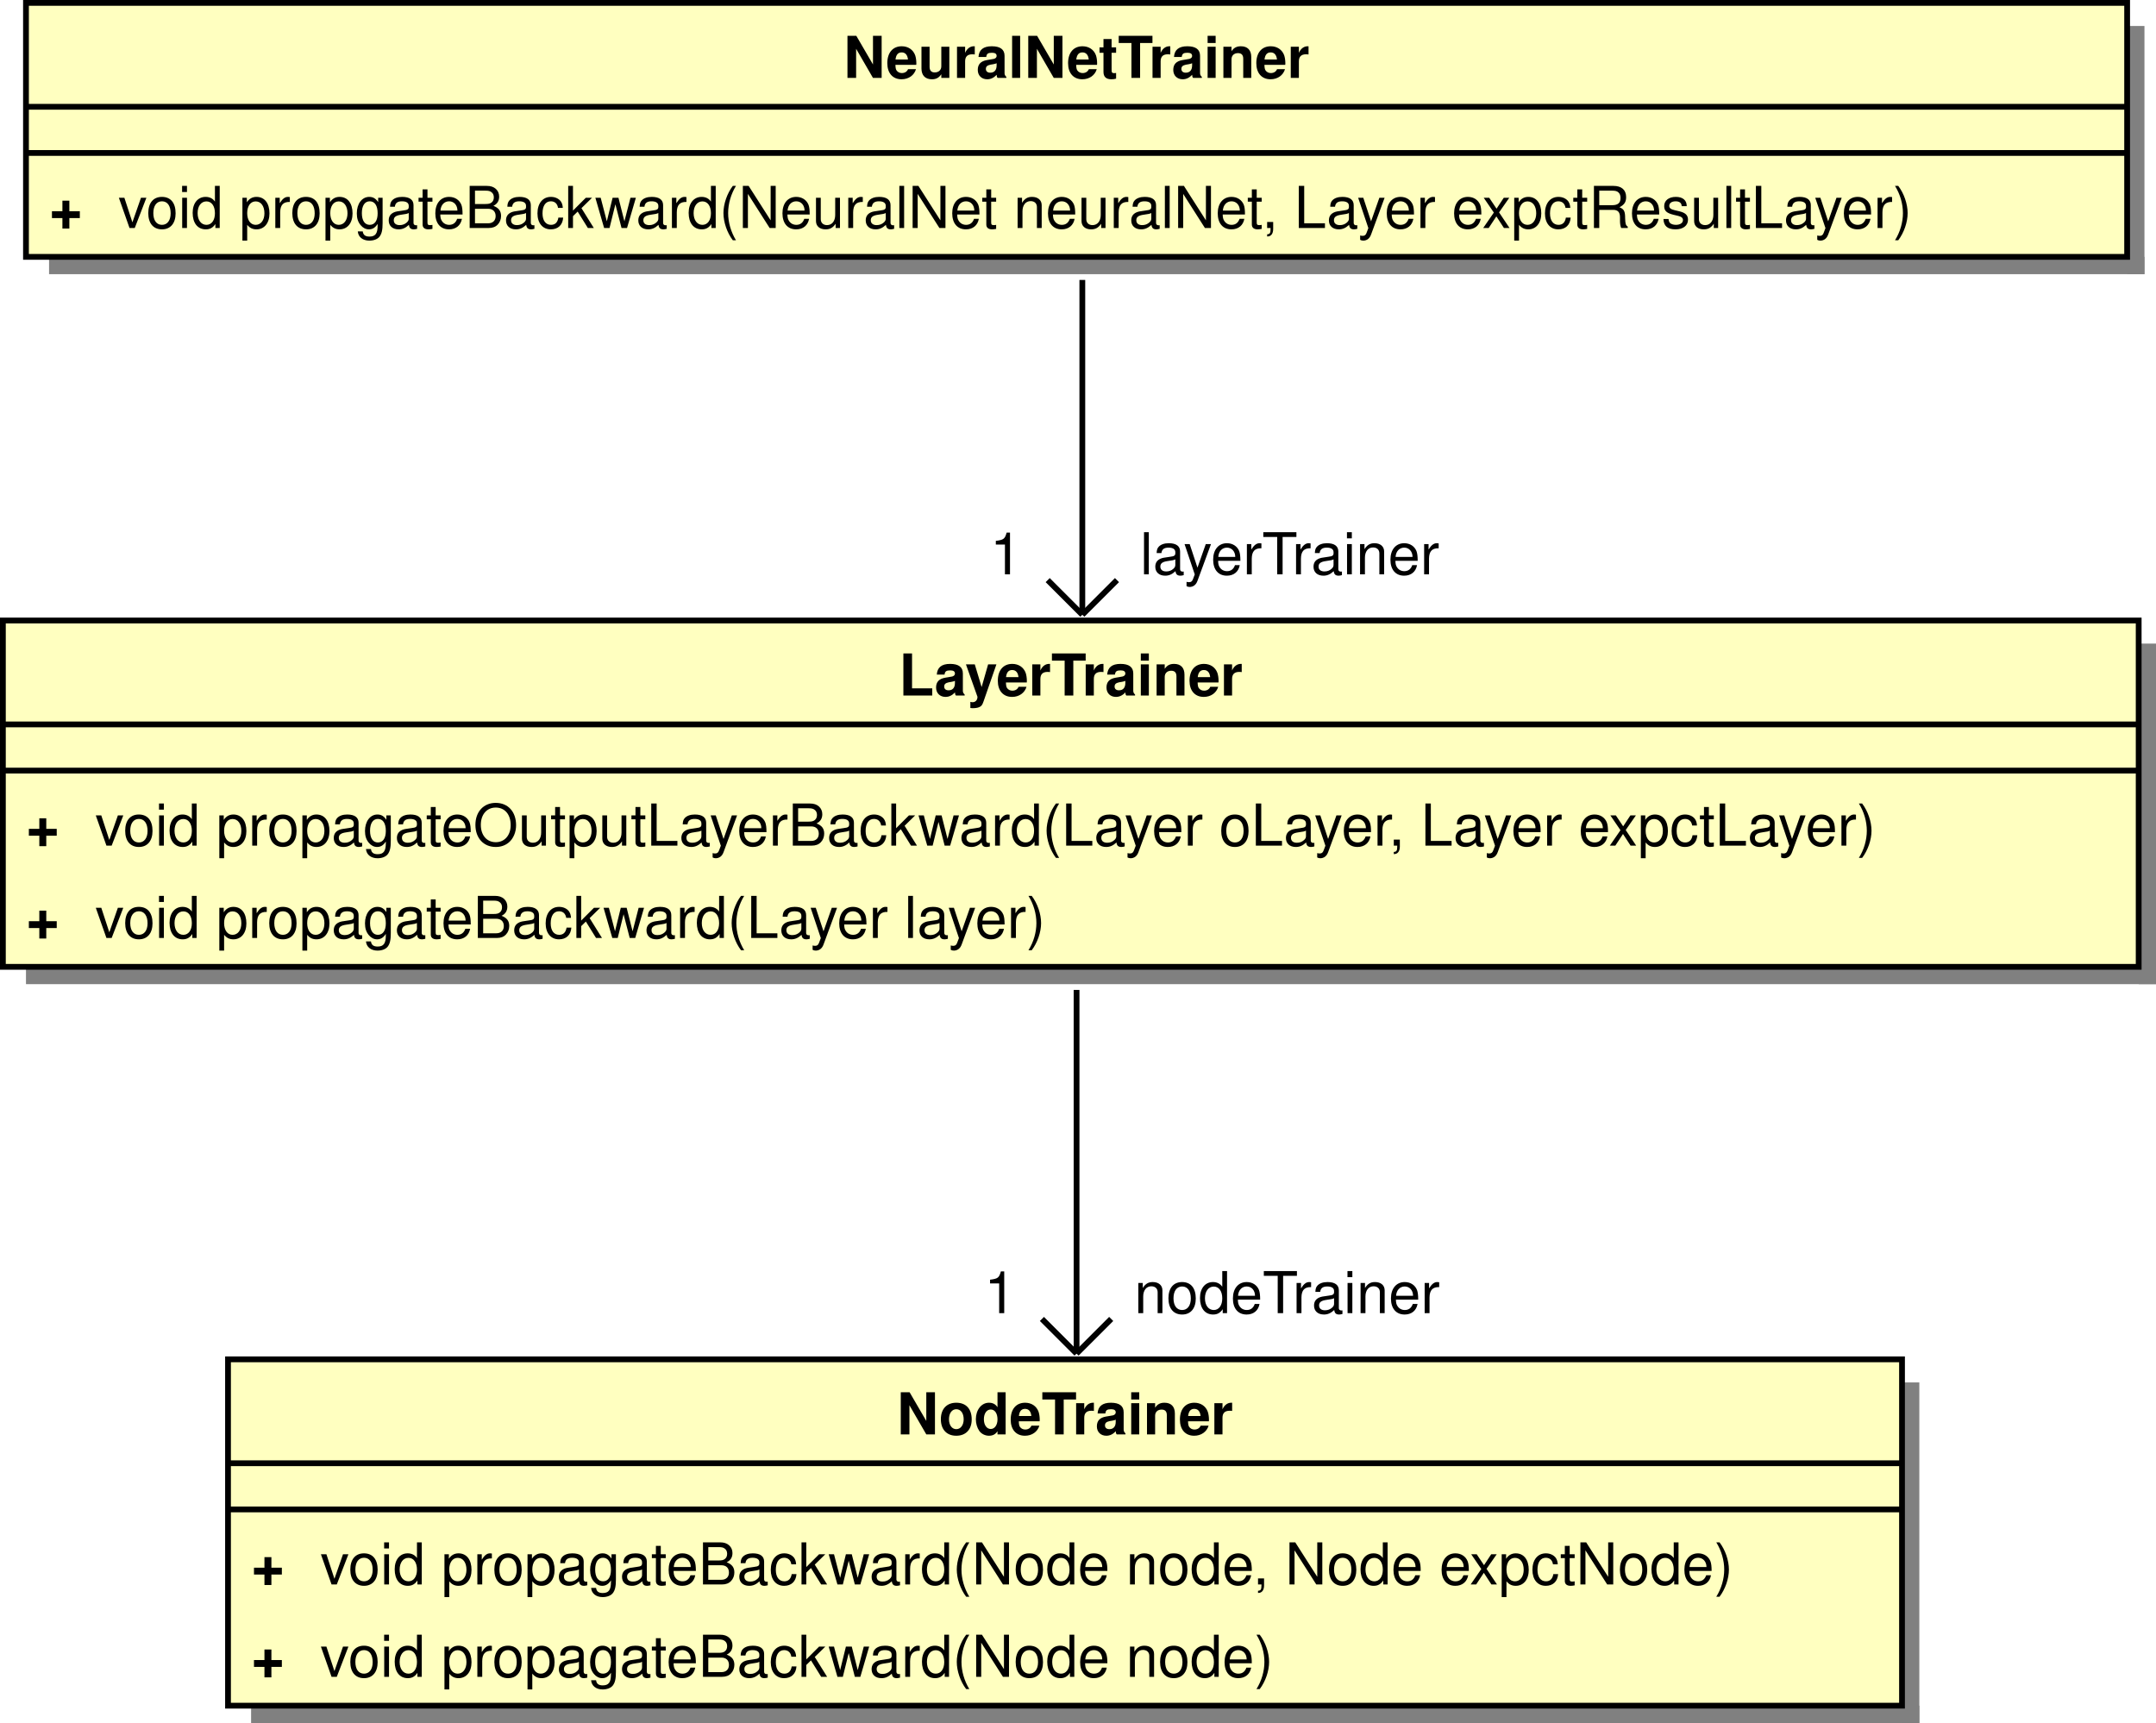
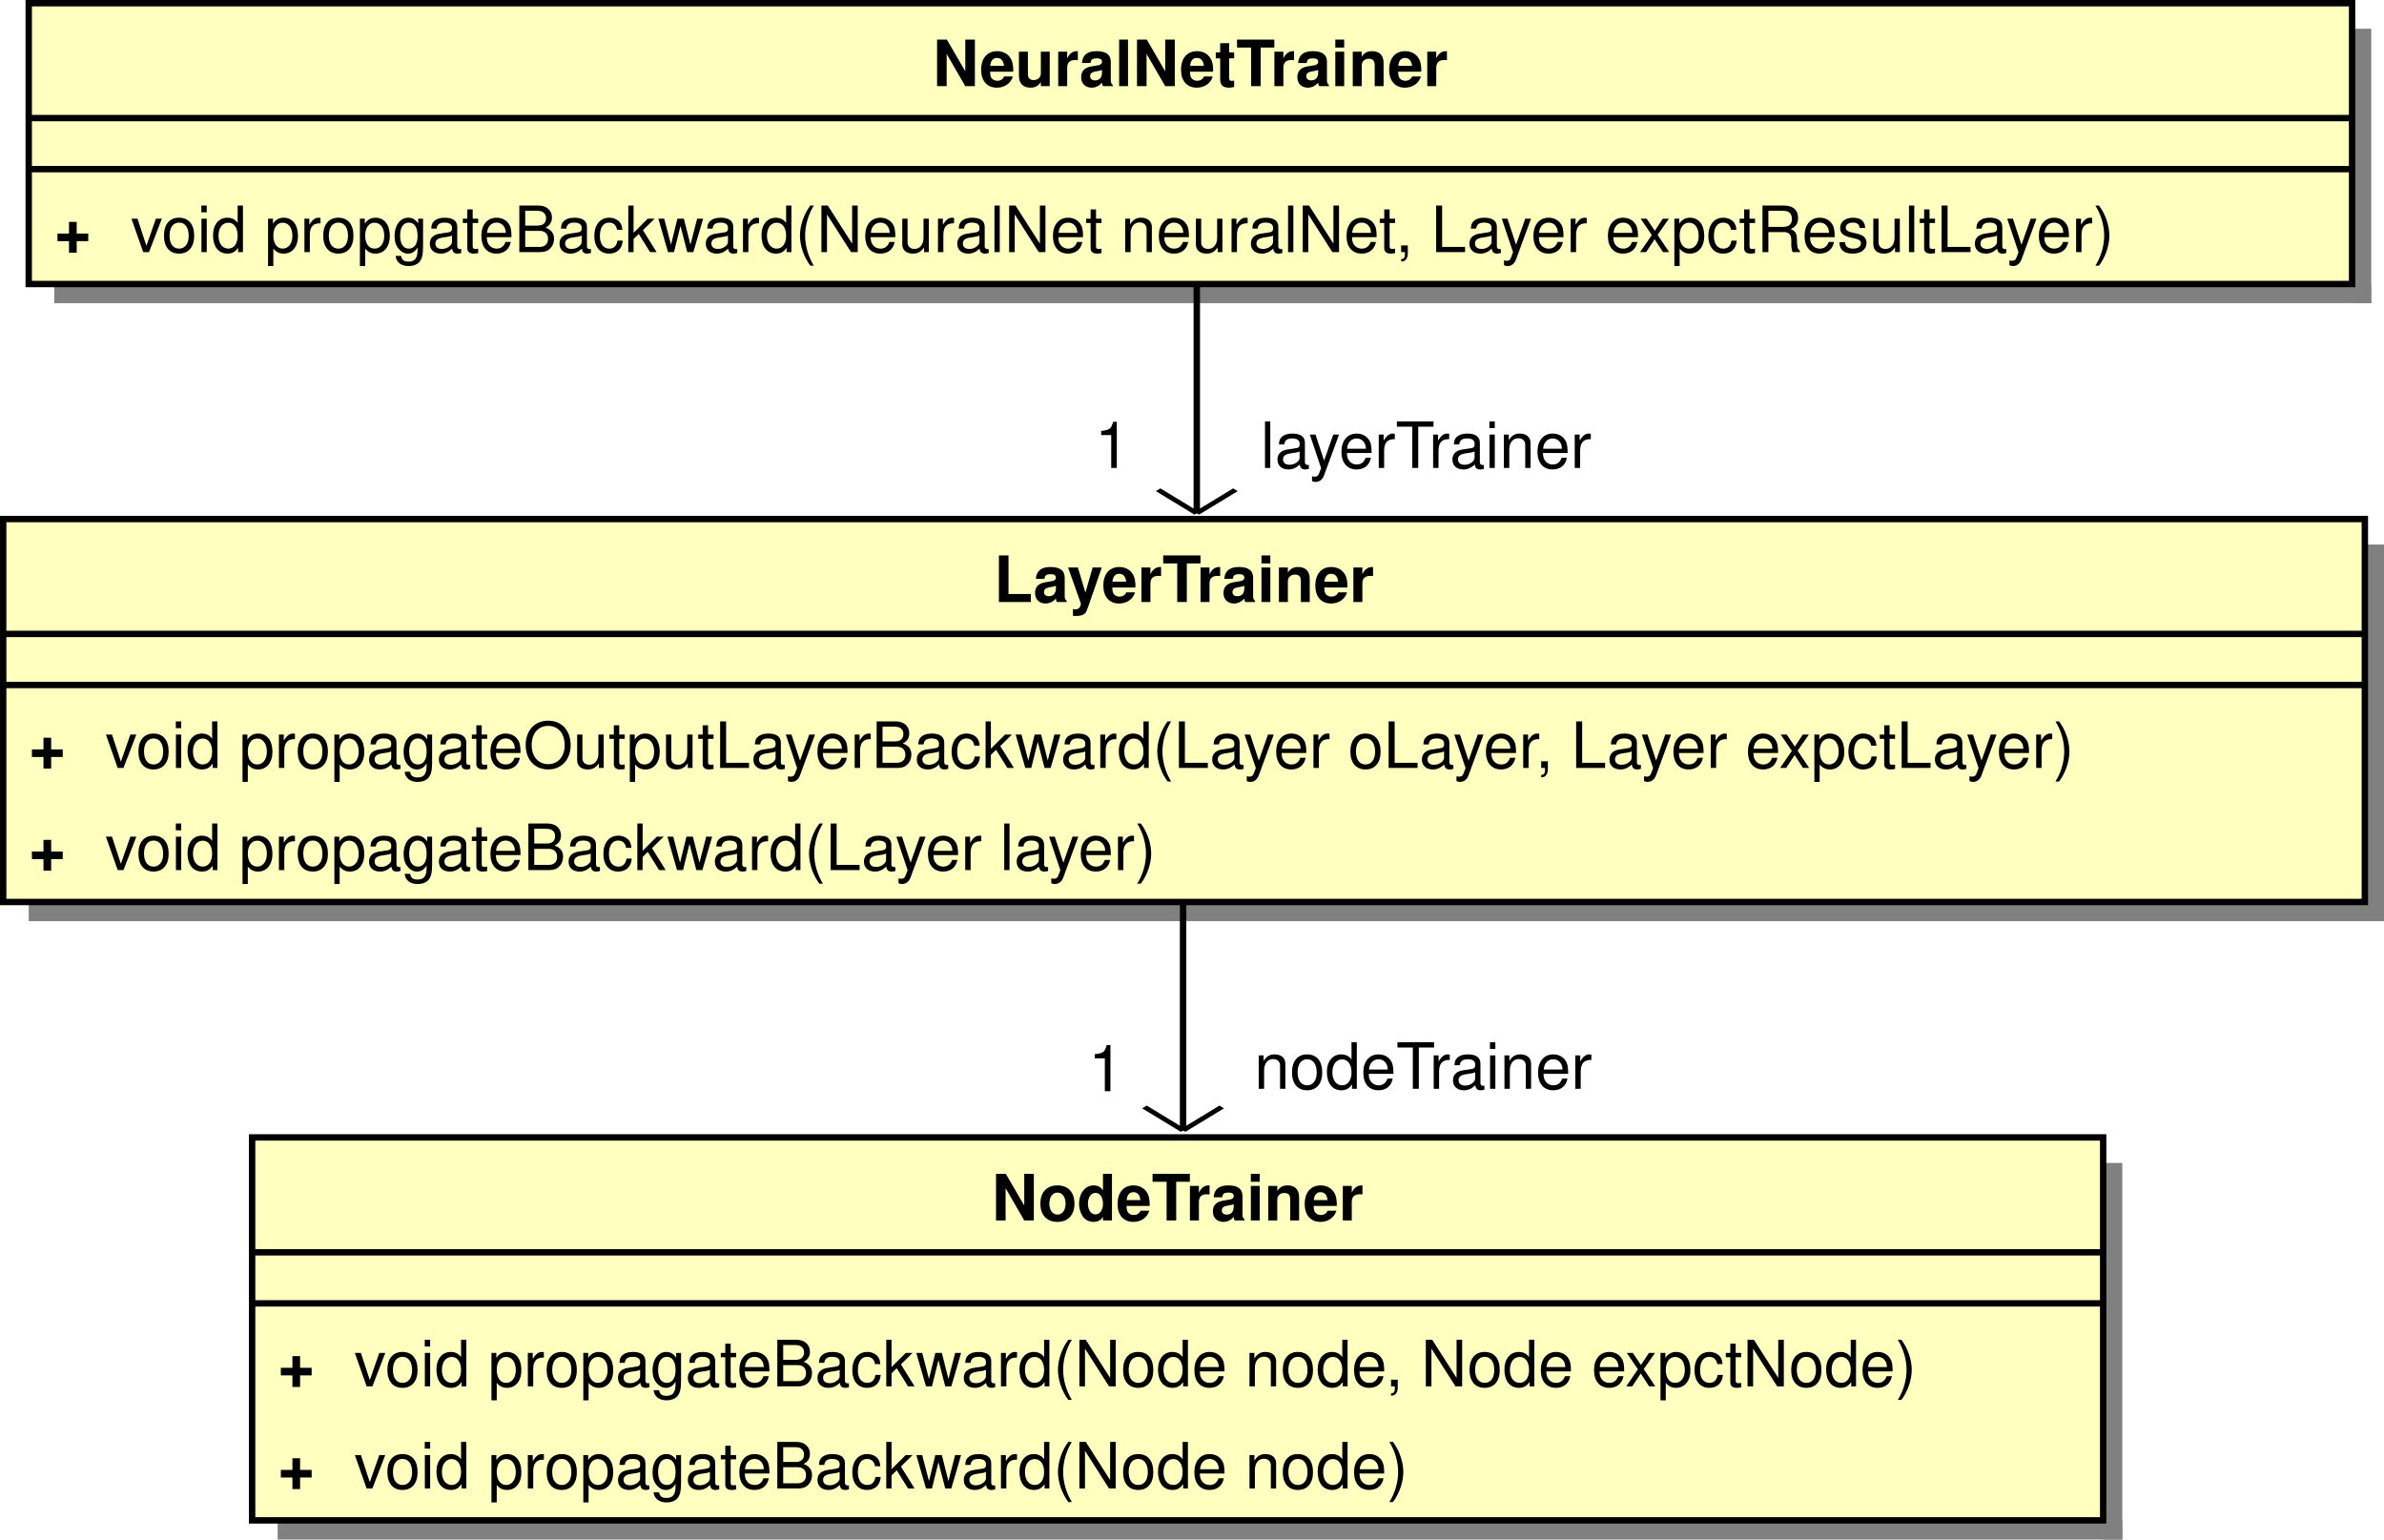
- <svg xmlns="http://www.w3.org/2000/svg" width="1968.788" height="1573.449" version="1.1" id="svg2">
+ <svg xmlns="http://www.w3.org/2000/svg" width="1968.788" height="1271.449" version="1.1" id="svg2">
  <defs id="defs100" />
-   <g id="g4" transform="matrix(5.271186,0,0,5.271186,-545.5678,-350.5339)">
+   <g id="g4" transform="matrix(5.271186,0,0,5.271186,-545.5678,-652.5339)">
    <rect x="433" y="306" width="3" height="59" id="rect6" style="fill:#808080;stroke:none;stroke-opacity:1" />
    <rect x="147" y="362" width="289" height="3" id="rect8" style="fill:#808080;stroke:none;stroke-opacity:1" />
    <rect x="143" y="302" width="290" height="60" id="rect10" style="fill:#ffffc0;stroke:#000000;stroke-width:1;stroke-opacity:1" />
    <text font-size="10" xml:space="preserve" font-weight="bold" x="288" y="315" id="text12" style="font-weight:bold;font-size:10px;font-family:Helvetica;text-anchor:middle;fill:#000000">NodeTrainer</text>
    <line x1="143" y1="320" x2="433" y2="320" id="line14" style="stroke:#000000;stroke-opacity:1" />
    <line x1="143" y1="328" x2="433" y2="328" id="line16" style="stroke:#000000;stroke-opacity:1" />
    <text font-size="10" xml:space="preserve" font-weight="bold" x="147" y="341" id="text18" style="font-weight:bold;font-size:10px;font-family:Helvetica;fill:#000000">+</text>
    <text font-size="10" xml:space="preserve" x="159" y="341" id="text20" style="font-size:10px;font-family:Helvetica;fill:#000000">void propagateBackward(Node node, Node expctNode) </text>
    <text font-size="10" xml:space="preserve" font-weight="bold" x="147" y="357" id="text22" style="font-weight:bold;font-size:10px;font-family:Helvetica;fill:#000000">+</text>
    <text font-size="10" xml:space="preserve" x="159" y="357" id="text24" style="font-size:10px;font-family:Helvetica;fill:#000000">void propagateBackward(Node node) </text>
  </g>
  <g id="g26" transform="matrix(5.271186,0,0,5.271186,-545.5678,-350.5339)">
    <rect x="472" y="71" width="3" height="43" id="rect28" style="fill:#808080;stroke:none;stroke-opacity:1" />
    <rect x="112" y="111" width="363" height="3" id="rect30" style="fill:#808080;stroke:none;stroke-opacity:1" />
    <rect x="108" y="67" width="364" height="44" id="rect32" style="fill:#ffffc0;stroke:#000000;stroke-width:1;stroke-opacity:1" />
    <text font-size="10" xml:space="preserve" font-weight="bold" x="290" y="80" id="text34" style="font-weight:bold;font-size:10px;font-family:Helvetica;text-anchor:middle;fill:#000000">NeuralNetTrainer</text>
    <line x1="108" y1="85" x2="472" y2="85" id="line36" style="stroke:#000000;stroke-opacity:1" />
    <line x1="108" y1="93" x2="472" y2="93" id="line38" style="stroke:#000000;stroke-opacity:1" />
    <text font-size="10" xml:space="preserve" font-weight="bold" x="112" y="106" id="text40" style="font-weight:bold;font-size:10px;font-family:Helvetica;fill:#000000">+</text>
    <text font-size="10" xml:space="preserve" x="124" y="106" id="text42" style="font-size:10px;font-family:Helvetica;fill:#000000">void propgateBackward(NeuralNet neuralNet, Layer expctResultLayer) </text>
  </g>
-   <g id="g44" transform="matrix(5.271186,0,0,5.271186,-545.5678,-350.5339)">
+   <g id="g44" transform="matrix(5.271186,0,0,5.271186,-545.5678,-488.5339)">
    <rect x="474" y="178" width="3" height="59" id="rect46" style="fill:#808080;stroke:none;stroke-opacity:1" />
    <rect x="108" y="234" width="369" height="3" id="rect48" style="fill:#808080;stroke:none;stroke-opacity:1" />
    <rect x="104" y="174" width="370" height="60" id="rect50" style="fill:#ffffc0;stroke:#000000;stroke-width:1;stroke-opacity:1" />
    <text font-size="10" xml:space="preserve" font-weight="bold" x="289" y="187" id="text52" style="font-weight:bold;font-size:10px;font-family:Helvetica;text-anchor:middle;fill:#000000">LayerTrainer</text>
    <line x1="104" y1="192" x2="474" y2="192" id="line54" style="stroke:#000000;stroke-opacity:1" />
    <line x1="104" y1="200" x2="474" y2="200" id="line56" style="stroke:#000000;stroke-opacity:1" />
    <text font-size="10" xml:space="preserve" font-weight="bold" x="108" y="213" id="text58" style="font-weight:bold;font-size:10px;font-family:Helvetica;fill:#000000">+</text>
    <text font-size="10" xml:space="preserve" x="120" y="213" id="text60" style="font-size:10px;font-family:Helvetica;fill:#000000">void propagateOutputLayerBackward(Layer oLayer, Layer expctLayer) </text>
    <text font-size="10" xml:space="preserve" font-weight="bold" x="108" y="229" id="text62" style="font-weight:bold;font-size:10px;font-family:Helvetica;fill:#000000">+</text>
    <text font-size="10" xml:space="preserve" x="120" y="229" id="text64" style="font-size:10px;font-family:Helvetica;fill:#000000">void propagateBackward(Layer layer) </text>
  </g>
-   <g id="g66" transform="matrix(5.271186,0,0,5.271186,-545.5678,-350.5339)">
-     <line x1="290" y1="301" x2="296" y2="295" id="line68" style="stroke:#000000;stroke-opacity:1" />
-     <line x1="290" y1="301" x2="284" y2="295" id="line70" style="stroke:#000000;stroke-opacity:1" />
-     <line x1="290" y1="238" x2="290" y2="301" id="line72" style="stroke:#000000;stroke-opacity:1" />
-   </g>
-   <g id="g74" transform="matrix(5.271186,0,0,5.271186,-545.5678,-350.5339)">
+   <g id="g74" transform="matrix(5.317287,0,0,3.232199,-558.9832,-135.2966)">
    <line x1="291" y1="173" x2="297" y2="167" id="line76" style="stroke:#000000;stroke-opacity:1" />
    <line x1="291" y1="173" x2="285" y2="167" id="line78" style="stroke:#000000;stroke-opacity:1" />
    <line x1="291" y1="115" x2="291" y2="173" id="line80" style="stroke:#000000;stroke-opacity:1" />
  </g>
-   <g id="g82" transform="matrix(5.271186,0,0,5.271186,-545.5678,-350.5339)">
+   <g id="g82" transform="matrix(5.271186,0,0,5.271186,-545.5678,-650.5339)">
    <text font-size="10" xml:space="preserve" x="300" y="294" id="text84" style="font-size:10px;font-family:Helvetica;fill:#000000">nodeTrainer</text>
  </g>
-   <g id="g86" transform="matrix(5.271186,0,0,5.271186,-545.5678,-350.5339)">
+   <g id="g86" transform="matrix(5.271186,0,0,5.271186,-545.5678,-488.5339)">
    <text font-size="10" xml:space="preserve" x="275" y="166" id="text88" style="font-size:10px;font-family:Helvetica;fill:#000000">1</text>
  </g>
-   <g id="g90" transform="matrix(5.271186,0,0,5.271186,-545.5678,-350.5339)">
+   <g id="g90" transform="matrix(5.271186,0,0,5.271186,-545.5678,-488.5339)">
    <text font-size="10" xml:space="preserve" x="301" y="166" id="text92" style="font-size:10px;font-family:Helvetica;fill:#000000">layerTrainer</text>
  </g>
-   <g id="g94" transform="matrix(5.271186,0,0,5.271186,-545.5678,-350.5339)">
+   <g id="g94" transform="matrix(5.271186,0,0,5.271186,-545.5678,-648.5339)">
    <text font-size="10" xml:space="preserve" x="274" y="294" id="text96" style="font-size:10px;font-family:Helvetica;fill:#000000">1</text>
  </g>
+   <g id="g74-3" transform="matrix(5.317287,0,0,3.232199,-570.2968,374.4241)">
+     <line x1="291" y1="173" x2="297" y2="167" id="line76-6" style="stroke:#000000;stroke-opacity:1" />
+     <line x1="291" y1="173" x2="285" y2="167" id="line78-7" style="stroke:#000000;stroke-opacity:1" />
+     <line x1="291" y1="115" x2="291" y2="173" id="line80-5" style="stroke:#000000;stroke-opacity:1" />
+   </g>
</svg>
